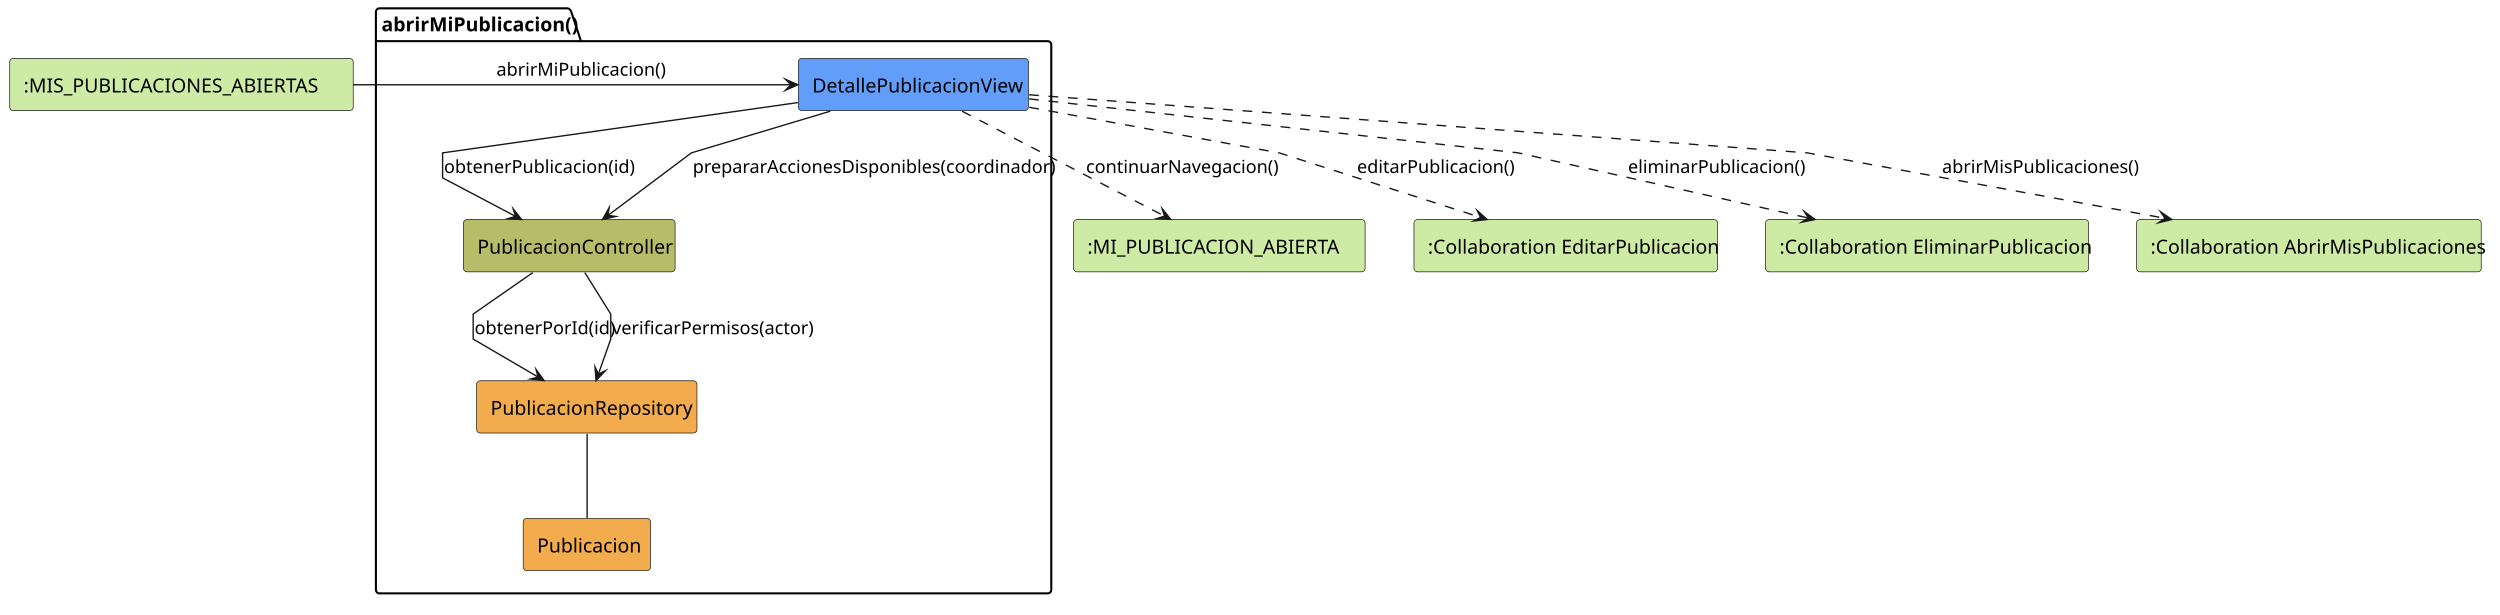
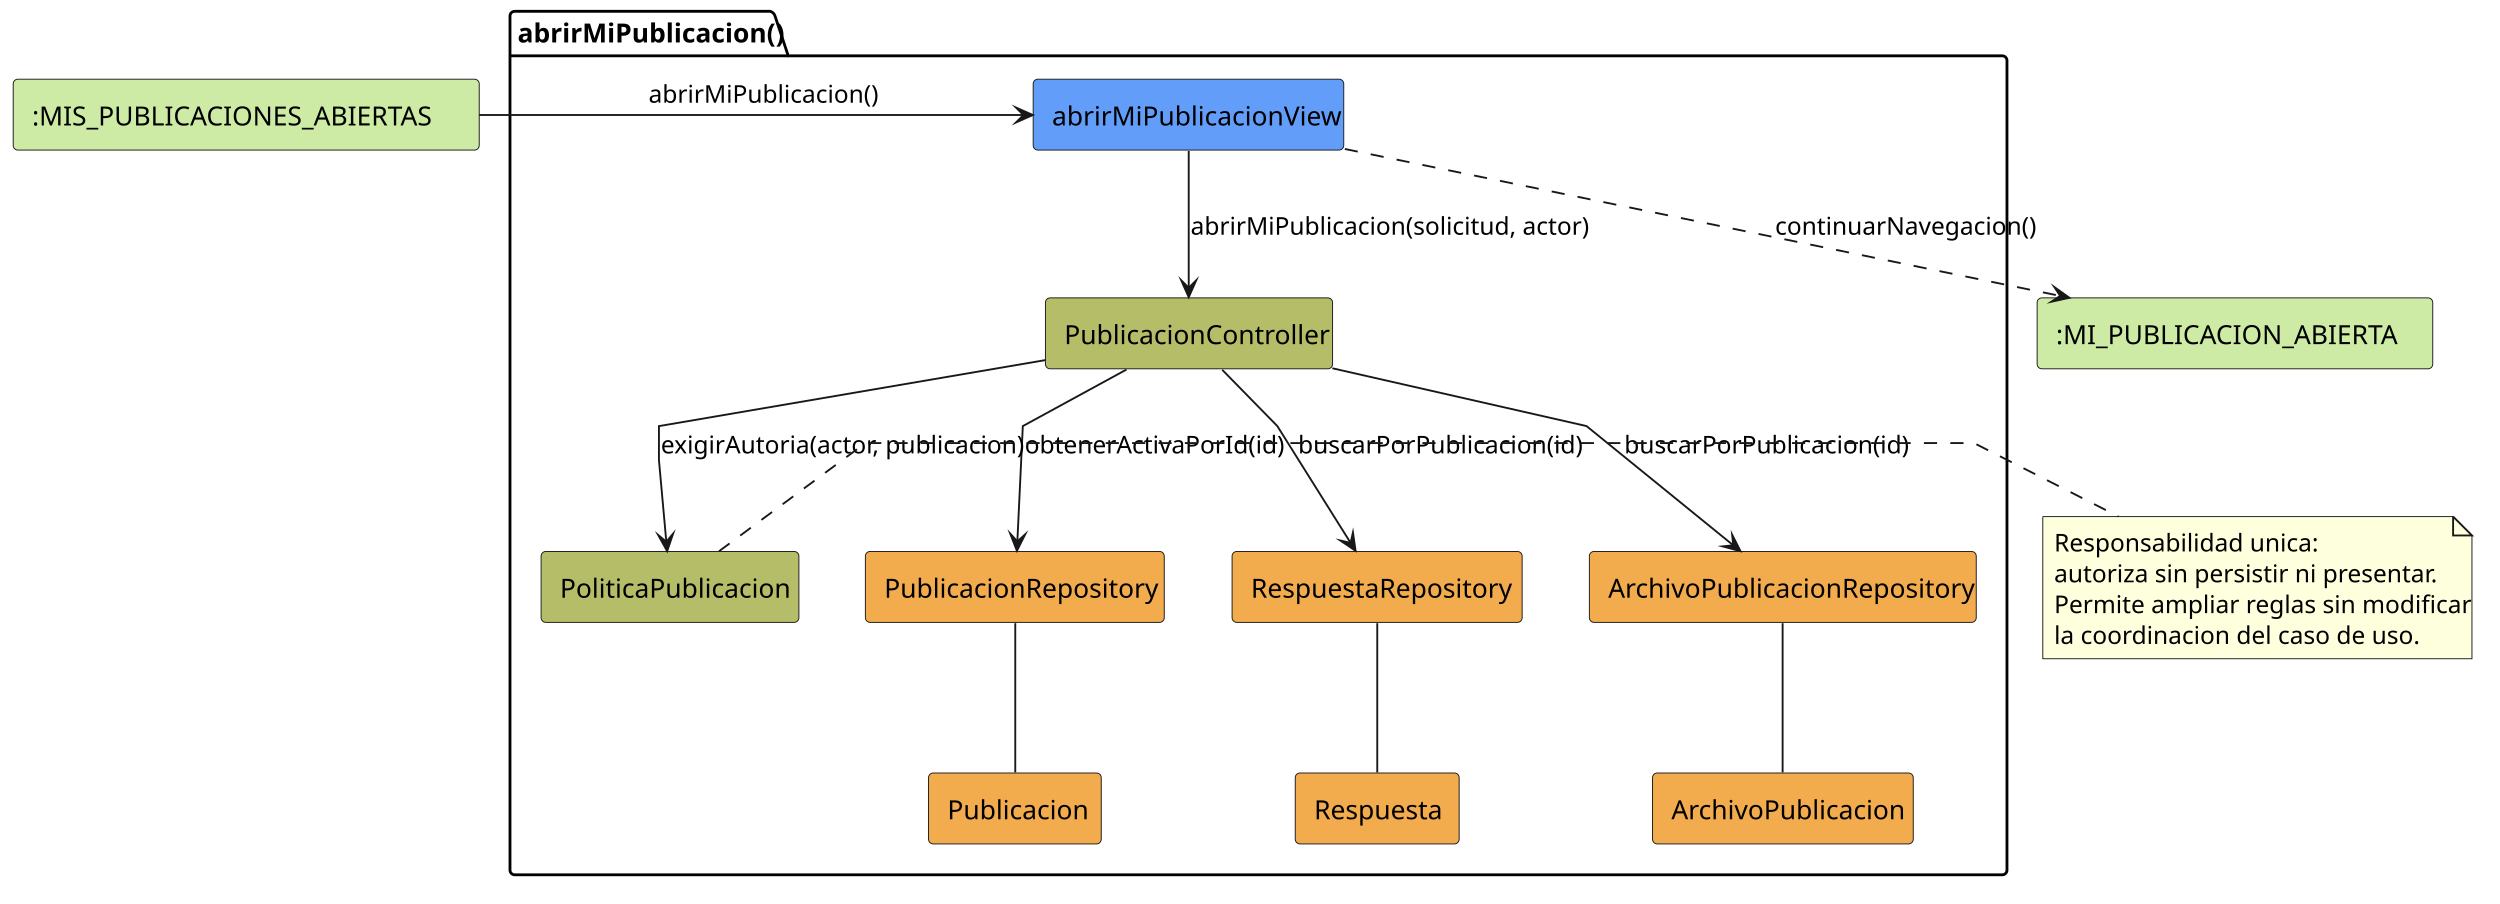
- <svg xmlns="http://www.w3.org/2000/svg" contentStyleType="text/css" data-diagram-type="DESCRIPTION" height="442px" preserveAspectRatio="none" style="width:1799px;height:442px;background:#FFFFFF;" version="1.1" viewBox="0 0 1799 442" width="1799px" zoomAndPan="magnify">
+ <svg xmlns="http://www.w3.org/2000/svg" contentStyleType="text/css" data-diagram-type="DESCRIPTION" height="479px" preserveAspectRatio="none" style="width:1326px;height:479px;background:#FFFFFF;" version="1.1" viewBox="0 0 1326 479" width="1326px" zoomAndPan="magnify">
  <defs />
  <g>
    <g class="cluster" data-qualified-name="abrirMiPublicacion" data-source-line="4" id="ent0002">
-       <path d="M273,6 L408.572,6 A3.75,3.75 0 0 1 411.072,8.5 L418.072,29.609 L754,29.609 A2.5,2.5 0 0 1 756.5,32.109 L756.5,424.5 A2.5,2.5 0 0 1 754,427 L273,427 A2.5,2.5 0 0 1 270.5,424.5 L270.5,8.5 A2.5,2.5 0 0 1 273,6" fill="none" style="stroke:#000000;stroke-width:1.5;" />
+       <path d="M273,6 L408.572,6 A3.75,3.75 0 0 1 411.072,8.5 L418.072,29.609 L1062,29.609 A2.5,2.5 0 0 1 1064.5,32.109 L1064.5,461.5 A2.5,2.5 0 0 1 1062,464 L273,464 A2.5,2.5 0 0 1 270.5,461.5 L270.5,8.5 A2.5,2.5 0 0 1 273,6" fill="none" style="stroke:#000000;stroke-width:1.5;" />
      <line style="stroke:#000000;stroke-width:1.5;" x1="270.5" x2="418.072" y1="29.609" y2="29.609" />
      <text fill="#000000" font-family="sans-serif" font-size="14" font-weight="700" lengthAdjust="spacing" textLength="134.572" x="274.5" y="22.533">abrirMiPublicacion()</text>
    </g>
-     <g class="entity" data-qualified-name="abrirMiPublicacion.DetallePublicacionView" data-source-line="5" id="ent0003">
-       <rect fill="#629EF9" height="37.609" rx="2.5" ry="2.5" style="stroke:#181818;stroke-width:0.5;" width="165.523" x="574.5" y="42" />
-       <text fill="#000000" font-family="sans-serif" font-size="14" lengthAdjust="spacing" textLength="145.523" x="584.5" y="66.533">DetallePublicacionView</text>
+     <g class="entity" data-qualified-name="abrirMiPublicacion.View" data-source-line="5" id="ent0003">
+       <rect fill="#629EF9" height="37.609" rx="2.5" ry="2.5" style="stroke:#181818;stroke-width:0.5;" width="164.724" x="548" y="42" />
+       <text fill="#000000" font-family="sans-serif" font-size="14" lengthAdjust="spacing" textLength="144.724" x="558" y="66.533">abrirMiPublicacionView</text>
    </g>
    <g class="entity" data-qualified-name="abrirMiPublicacion.PublicacionController" data-source-line="6" id="ent0004">
-       <rect fill="#B5BD68" height="37.609" rx="2.5" ry="2.5" style="stroke:#181818;stroke-width:0.5;" width="152.289" x="333.5" y="158" />
-       <text fill="#000000" font-family="sans-serif" font-size="14" lengthAdjust="spacing" textLength="132.289" x="343.5" y="182.533">PublicacionController</text>
+       <rect fill="#B5BD68" height="37.609" rx="2.5" ry="2.5" style="stroke:#181818;stroke-width:0.5;" width="152.289" x="554.5" y="158" />
+       <text fill="#000000" font-family="sans-serif" font-size="14" lengthAdjust="spacing" textLength="132.289" x="564.5" y="182.533">PublicacionController</text>
    </g>
-     <g class="entity" data-qualified-name="abrirMiPublicacion.PublicacionRepository" data-source-line="7" id="ent0005">
-       <rect fill="#F2AC4E" height="37.609" rx="2.5" ry="2.5" style="stroke:#181818;stroke-width:0.5;" width="158.517" x="343" y="274" />
-       <text fill="#000000" font-family="sans-serif" font-size="14" lengthAdjust="spacing" textLength="138.517" x="353" y="298.533">PublicacionRepository</text>
+     <g class="entity" data-qualified-name="abrirMiPublicacion.PoliticaPublicacion" data-source-line="7" id="ent0005">
+       <rect fill="#B5BD68" height="37.609" rx="2.5" ry="2.5" style="stroke:#181818;stroke-width:0.5;" width="136.731" x="287" y="292.5" />
+       <text fill="#000000" font-family="sans-serif" font-size="14" lengthAdjust="spacing" textLength="116.731" x="297" y="317.033">PoliticaPublicacion</text>
    </g>
-     <g class="entity" data-qualified-name="abrirMiPublicacion.Publicacion" data-source-line="8" id="ent0006">
-       <rect fill="#F2AC4E" height="37.609" rx="2.5" ry="2.5" style="stroke:#181818;stroke-width:0.5;" width="91.6" x="376.5" y="373" />
-       <text fill="#000000" font-family="sans-serif" font-size="14" lengthAdjust="spacing" textLength="71.6" x="386.5" y="397.533">Publicacion</text>
+     <g class="entity" data-qualified-name="abrirMiPublicacion.PublicacionRepository" data-source-line="8" id="ent0006">
+       <rect fill="#F2AC4E" height="37.609" rx="2.5" ry="2.5" style="stroke:#181818;stroke-width:0.5;" width="158.517" x="459" y="292.5" />
+       <text fill="#000000" font-family="sans-serif" font-size="14" lengthAdjust="spacing" textLength="138.517" x="469" y="317.033">PublicacionRepository</text>
+     </g>
+     <g class="entity" data-qualified-name="abrirMiPublicacion.Publicacion" data-source-line="9" id="ent0007">
+       <rect fill="#F2AC4E" height="37.609" rx="2.5" ry="2.5" style="stroke:#181818;stroke-width:0.5;" width="91.6" x="492.5" y="410" />
+       <text fill="#000000" font-family="sans-serif" font-size="14" lengthAdjust="spacing" textLength="71.6" x="502.5" y="434.533">Publicacion</text>
+     </g>
+     <g class="entity" data-qualified-name="abrirMiPublicacion.RespuestaRepository" data-source-line="10" id="ent0008">
+       <rect fill="#F2AC4E" height="37.609" rx="2.5" ry="2.5" style="stroke:#181818;stroke-width:0.5;" width="153.848" x="653.5" y="292.5" />
+       <text fill="#000000" font-family="sans-serif" font-size="14" lengthAdjust="spacing" textLength="133.848" x="663.5" y="317.033">RespuestaRepository</text>
+     </g>
+     <g class="entity" data-qualified-name="abrirMiPublicacion.ArchivoPublicacionRepository" data-source-line="11" id="ent0009">
+       <rect fill="#F2AC4E" height="37.609" rx="2.5" ry="2.5" style="stroke:#181818;stroke-width:0.5;" width="205.199" x="843" y="292.5" />
+       <text fill="#000000" font-family="sans-serif" font-size="14" lengthAdjust="spacing" textLength="185.199" x="853" y="317.033">ArchivoPublicacionRepository</text>
+     </g>
+     <g class="entity" data-qualified-name="abrirMiPublicacion.Respuesta" data-source-line="12" id="ent0010">
+       <rect fill="#F2AC4E" height="37.609" rx="2.5" ry="2.5" style="stroke:#181818;stroke-width:0.5;" width="86.931" x="687" y="410" />
+       <text fill="#000000" font-family="sans-serif" font-size="14" lengthAdjust="spacing" textLength="66.931" x="697" y="434.533">Respuesta</text>
+     </g>
+     <g class="entity" data-qualified-name="abrirMiPublicacion.ArchivoPublicacion" data-source-line="13" id="ent0011">
+       <rect fill="#F2AC4E" height="37.609" rx="2.5" ry="2.5" style="stroke:#181818;stroke-width:0.5;" width="138.282" x="876.5" y="410" />
+       <text fill="#000000" font-family="sans-serif" font-size="14" lengthAdjust="spacing" textLength="118.282" x="886.5" y="434.533">ArchivoPublicacion</text>
    </g>
    <g class="entity" data-qualified-name="EstadoEntrada" data-source-line="3" id="ent0001">
      <rect fill="#CDEBA5" height="37.609" rx="2.5" ry="2.5" style="stroke:#181818;stroke-width:0.5;" width="247.179" x="7" y="42" />
      <text fill="#000000" font-family="sans-serif" font-size="14" lengthAdjust="spacing" textLength="227.179" x="17" y="66.533">:MIS_PUBLICACIONES_ABIERTAS</text>
    </g>
-     <g class="entity" data-qualified-name="EstadoSalida" data-source-line="11" id="ent0007">
-       <rect fill="#CDEBA5" height="37.609" rx="2.5" ry="2.5" style="stroke:#181818;stroke-width:0.5;" width="209.827" x="772.5" y="158" />
-       <text fill="#000000" font-family="sans-serif" font-size="14" lengthAdjust="spacing" textLength="189.827" x="782.5" y="182.533">:MI_PUBLICACION_ABIERTA</text>
+     <g class="entity" data-qualified-name="EstadoSalida" data-source-line="15" id="ent0012">
+       <rect fill="#CDEBA5" height="37.609" rx="2.5" ry="2.5" style="stroke:#181818;stroke-width:0.5;" width="209.827" x="1080.5" y="158" />
+       <text fill="#000000" font-family="sans-serif" font-size="14" lengthAdjust="spacing" textLength="189.827" x="1090.5" y="182.533">:MI_PUBLICACION_ABIERTA</text>
    </g>
-     <g class="entity" data-qualified-name="EditarPublicacion" data-source-line="12" id="ent0008">
-       <rect fill="#CDEBA5" height="37.609" rx="2.5" ry="2.5" style="stroke:#181818;stroke-width:0.5;" width="218.447" x="1017.5" y="158" />
-       <text fill="#000000" font-family="sans-serif" font-size="14" lengthAdjust="spacing" textLength="198.447" x="1027.5" y="182.533">:Collaboration EditarPublicacion</text>
+     <g class="entity" data-qualified-name="GMN23" data-source-line="30" id="ent0024">
+       <path d="M1083.5,274 L1083.5,349.406 L1311.123,349.406 L1311.123,284 L1301.123,274 L1083.5,274" fill="#FEFFDD" style="stroke:#181818;stroke-width:0.5;" />
+       <path d="M1301.123,274 L1301.123,284 L1311.123,284 L1301.123,274" fill="#FEFFDD" style="stroke:#181818;stroke-width:1;" />
+       <text fill="#000000" font-family="sans-serif" font-size="13" lengthAdjust="spacing" textLength="134.424" x="1089.5" y="292.495">Responsabilidad unica:</text>
+       <text fill="#000000" font-family="sans-serif" font-size="13" lengthAdjust="spacing" textLength="191.471" x="1089.5" y="308.847">autoriza sin persistir ni presentar.</text>
+       <text fill="#000000" font-family="sans-serif" font-size="13" lengthAdjust="spacing" textLength="206.623" x="1089.5" y="325.198">Permite ampliar reglas sin modificar</text>
+       <text fill="#000000" font-family="sans-serif" font-size="13" lengthAdjust="spacing" textLength="185.732" x="1089.5" y="341.55">la coordinacion del caso de uso.</text>
    </g>
-     <g class="entity" data-qualified-name="EliminarPublicacion" data-source-line="13" id="ent0009">
-       <rect fill="#CDEBA5" height="37.609" rx="2.5" ry="2.5" style="stroke:#181818;stroke-width:0.5;" width="232.44" x="1270.5" y="158" />
-       <text fill="#000000" font-family="sans-serif" font-size="14" lengthAdjust="spacing" textLength="212.44" x="1280.5" y="182.533">:Collaboration EliminarPublicacion</text>
+     <g class="link" data-entity-1="ent0001" data-entity-2="ent0003" data-link-type="dependency" data-source-line="17" id="lnk13">
+       <path d="M254.1,61 C345.62,61 462.83,61 542.81,61" fill="none" id="EstadoEntrada-to-View" style="stroke:#181818;stroke-width:1;" />
+       <polygon fill="#181818" points="547.81,61,538.81,57,542.81,61,538.81,65,547.81,61" style="stroke:#181818;stroke-width:1;stroke-linejoin:miter;stroke-miterlimit:10;" />
+       <text fill="#000000" font-family="sans-serif" font-size="13" lengthAdjust="spacing" textLength="114.867" x="344" y="54.495">abrirMiPublicacion()</text>
    </g>
-     <g class="entity" data-qualified-name="AbrirMisPublicaciones" data-source-line="14" id="ent0010">
-       <rect fill="#CDEBA5" height="37.609" rx="2.5" ry="2.5" style="stroke:#181818;stroke-width:0.5;" width="247.992" x="1537.5" y="158" />
-       <text fill="#000000" font-family="sans-serif" font-size="14" lengthAdjust="spacing" textLength="227.992" x="1547.5" y="182.533">:Collaboration AbrirMisPublicaciones</text>
+     <g class="link" data-entity-1="ent0003" data-entity-2="ent0004" data-link-type="dependency" data-source-line="18" id="lnk14">
+       <path d="M630.5,80.06 C630.5,101.28 630.5,131.3 630.5,152.64" fill="none" id="View-to-PublicacionController" style="stroke:#181818;stroke-width:1;" />
+       <polygon fill="#181818" points="630.5,157.64,634.5,148.64,630.5,152.64,626.5,148.64,630.5,157.64" style="stroke:#181818;stroke-width:1;stroke-linejoin:miter;stroke-miterlimit:10;" />
+       <text fill="#000000" font-family="sans-serif" font-size="13" lengthAdjust="spacing" textLength="197.958" x="631.5" y="124.495">abrirMiPublicacion(solicitud, actor)</text>
    </g>
-     <g class="link" data-entity-1="ent0001" data-entity-2="ent0003" data-link-type="dependency" data-source-line="16" id="lnk11">
-       <path d="M254.06,61 C352.63,61 483,61 569.13,61" fill="none" id="EstadoEntrada-to-DetallePublicacionView" style="stroke:#181818;stroke-width:1;" />
-       <polygon fill="#181818" points="574.13,61,565.13,57,569.13,61,565.13,65,574.13,61" style="stroke:#181818;stroke-width:1;stroke-linejoin:miter;stroke-miterlimit:10;" />
-       <text fill="#000000" font-family="sans-serif" font-size="13" lengthAdjust="spacing" textLength="114.867" x="357.25" y="54.495">abrirMiPublicacion()</text>
+     <g class="link" data-entity-1="ent0004" data-entity-2="ent0006" data-link-type="dependency" data-source-line="19" id="lnk15">
+       <path d="M597.48,196.01 C572.51,209.63 542.5,226 542.5,226 C542.5,226 540.775,262.315 539.605,287.166" fill="none" id="PublicacionController-to-PublicacionRepository" style="stroke:#181818;stroke-width:1;" />
+       <polygon fill="#181818" points="539.37,292.16,543.789,283.358,539.605,287.166,535.798,282.982,539.37,292.16" style="stroke:#181818;stroke-width:1;stroke-linejoin:miter;stroke-miterlimit:10;" />
+       <text fill="#000000" font-family="sans-serif" font-size="13" lengthAdjust="spacing" textLength="129.34" x="543.5" y="240.495">obtenerActivaPorId(id)</text>
    </g>
-     <g class="link" data-entity-1="ent0003" data-entity-2="ent0004" data-link-type="dependency" data-source-line="18" id="lnk12">
-       <path d="M574.14,73.8 C473.76,88.02 318.5,110 318.5,110 C318.5,110 318.5,128 318.5,128 C318.5,128 345.107,142.038 370.937,155.658" fill="none" id="DetallePublicacionView-to-PublicacionController" style="stroke:#181818;stroke-width:1;" />
-       <polygon fill="#181818" points="375.36,157.99,369.265,150.254,370.937,155.658,365.533,157.33,375.36,157.99" style="stroke:#181818;stroke-width:1;stroke-linejoin:miter;stroke-miterlimit:10;" />
-       <text fill="#000000" font-family="sans-serif" font-size="13" lengthAdjust="spacing" textLength="129.352" x="319.5" y="124.495">obtenerPublicacion(id)</text>
+     <g class="link" data-entity-1="ent0004" data-entity-2="ent0005" data-link-type="dependency" data-source-line="20" id="lnk16">
+       <path d="M554.46,190.99 C471.24,205.2 349.5,226 349.5,226 C349.5,226 349.5,244 349.5,244 C349.5,244 351.63,267.66 353.41,287.35" fill="none" id="PublicacionController-to-PoliticaPublicacion" style="stroke:#181818;stroke-width:1;" />
+       <polygon fill="#181818" points="353.86,292.33,357.033,283.006,353.41,287.35,349.066,283.727,353.86,292.33" style="stroke:#181818;stroke-width:1;stroke-linejoin:miter;stroke-miterlimit:10;" />
+       <text fill="#000000" font-family="sans-serif" font-size="13" lengthAdjust="spacing" textLength="182.083" x="350.5" y="240.495">exigirAutoria(actor, publicacion)</text>
    </g>
-     <g class="link" data-entity-1="ent0003" data-entity-2="ent0004" data-link-type="dependency" data-source-line="19" id="lnk13">
-       <path d="M597.47,80.01 C552.07,93.63 497.5,110 497.5,110 C497.5,110 463.599,135.419 437.549,154.969" fill="none" id="DetallePublicacionView-to-PublicacionController-1" style="stroke:#181818;stroke-width:1;" />
-       <polygon fill="#181818" points="433.55,157.97,443.149,155.767,437.549,154.969,438.347,149.369,433.55,157.97" style="stroke:#181818;stroke-width:1;stroke-linejoin:miter;stroke-miterlimit:10;" />
-       <text fill="#000000" font-family="sans-serif" font-size="13" lengthAdjust="spacing" textLength="246.403" x="498.5" y="124.495">prepararAccionesDisponibles(coordinador)</text>
+     <g class="link" data-entity-1="ent0006" data-entity-2="ent0007" data-link-type="association" data-source-line="22" id="lnk17">
+       <path d="M538.5,330.55 C538.5,352.12 538.5,388.02 538.5,409.7" fill="none" id="PublicacionRepository-Publicacion" style="stroke:#181818;stroke-width:1;" />
    </g>
-     <g class="link" data-entity-1="ent0004" data-entity-2="ent0005" data-link-type="dependency" data-source-line="20" id="lnk14">
-       <path d="M383.41,196.15 C363.87,209.74 340.5,226 340.5,226 C340.5,226 340.5,244 340.5,244 C340.5,244 363.965,257.734 387.185,271.324" fill="none" id="PublicacionController-to-PublicacionRepository" style="stroke:#181818;stroke-width:1;" />
-       <polygon fill="#181818" points="391.5,273.85,385.753,265.852,387.185,271.324,381.712,272.756,391.5,273.85" style="stroke:#181818;stroke-width:1;stroke-linejoin:miter;stroke-miterlimit:10;" />
-       <text fill="#000000" font-family="sans-serif" font-size="13" lengthAdjust="spacing" textLength="93.939" x="341.5" y="240.495">obtenerPorId(id)</text>
+     <g class="link" data-entity-1="ent0004" data-entity-2="ent0008" data-link-type="dependency" data-source-line="23" id="lnk18">
+       <path d="M648.27,196.15 C661.58,209.74 677.5,226 677.5,226 C677.5,226 700.753,263.075 716.343,287.925" fill="none" id="PublicacionController-to-RespuestaRepository" style="stroke:#181818;stroke-width:1;" />
+       <polygon fill="#181818" points="719,292.16,717.605,282.41,716.343,287.925,710.829,286.662,719,292.16" style="stroke:#181818;stroke-width:1;stroke-linejoin:miter;stroke-miterlimit:10;" />
+       <text fill="#000000" font-family="sans-serif" font-size="13" lengthAdjust="spacing" textLength="144.511" x="688.5" y="240.495">buscarPorPublicacion(id)</text>
    </g>
-     <g class="link" data-entity-1="ent0004" data-entity-2="ent0005" data-link-type="dependency" data-source-line="21" id="lnk15">
-       <path d="M420.84,196.15 C429.34,209.74 439.5,226 439.5,226 C439.5,226 439.5,244 439.5,244 C439.5,244 435.408,255.547 430.598,269.137" fill="none" id="PublicacionController-to-PublicacionRepository-1" style="stroke:#181818;stroke-width:1;" />
-       <polygon fill="#181818" points="428.93,273.85,435.704,266.7,430.598,269.137,428.162,264.031,428.93,273.85" style="stroke:#181818;stroke-width:1;stroke-linejoin:miter;stroke-miterlimit:10;" />
-       <text fill="#000000" font-family="sans-serif" font-size="13" lengthAdjust="spacing" textLength="137.243" x="440.5" y="240.495">verificarPermisos(actor)</text>
+     <g class="link" data-entity-1="ent0004" data-entity-2="ent0009" data-link-type="dependency" data-source-line="24" id="lnk19">
+       <path d="M706.68,195.33 C767.11,209.08 841.5,226 841.5,226 C841.5,226 888.749,264.387 919.309,289.217" fill="none" id="PublicacionController-to-ArchivoPublicacionRepository" style="stroke:#181818;stroke-width:1;" />
+       <polygon fill="#181818" points="923.19,292.37,918.727,283.59,919.309,289.217,913.683,289.799,923.19,292.37" style="stroke:#181818;stroke-width:1;stroke-linejoin:miter;stroke-miterlimit:10;" />
+       <text fill="#000000" font-family="sans-serif" font-size="13" lengthAdjust="spacing" textLength="144.511" x="861.5" y="240.495">buscarPorPublicacion(id)</text>
    </g>
-     <g class="link" data-entity-1="ent0005" data-entity-2="ent0006" data-link-type="association" data-source-line="22" id="lnk16">
-       <path d="M422.5,312.24 C422.5,329.59 422.5,355.52 422.5,372.84" fill="none" id="PublicacionRepository-Publicacion" style="stroke:#181818;stroke-width:1;" />
+     <g class="link" data-entity-1="ent0008" data-entity-2="ent0010" data-link-type="association" data-source-line="25" id="lnk20">
+       <path d="M730.5,330.55 C730.5,352.12 730.5,388.02 730.5,409.7" fill="none" id="RespuestaRepository-Respuesta" style="stroke:#181818;stroke-width:1;" />
    </g>
-     <g class="link" data-entity-1="ent0003" data-entity-2="ent0007" data-link-type="dependency" data-source-line="23" id="lnk17">
-       <path d="M692.36,80.06 C733.43,101.35 796.841,134.2 838.001,155.53" fill="none" id="DetallePublicacionView-to-EstadoSalida" style="stroke:#181818;stroke-width:1;stroke-dasharray:7,7;" />
-       <polygon fill="#181818" points="842.44,157.83,836.29,150.138,838.001,155.53,832.609,157.24,842.44,157.83" style="stroke:#181818;stroke-width:1;stroke-linejoin:miter;stroke-miterlimit:10;" />
-       <text fill="#000000" font-family="sans-serif" font-size="13" lengthAdjust="spacing" textLength="130.793" x="781.5" y="124.495">continuarNavegacion()</text>
+     <g class="link" data-entity-1="ent0009" data-entity-2="ent0011" data-link-type="association" data-source-line="26" id="lnk21">
+       <path d="M945.5,330.55 C945.5,352.12 945.5,388.02 945.5,409.7" fill="none" id="ArchivoPublicacionRepository-ArchivoPublicacion" style="stroke:#181818;stroke-width:1;" />
    </g>
-     <g class="link" data-entity-1="ent0003" data-entity-2="ent0008" data-link-type="dependency" data-source-line="24" id="lnk18">
-       <path d="M740.71,77.19 C817.77,91.25 920.5,110 920.5,110 C920.5,110 1004.459,136.894 1065.449,156.444" fill="none" id="DetallePublicacionView-to-EditarPublicacion" style="stroke:#181818;stroke-width:1;stroke-dasharray:7,7;" />
-       <polygon fill="#181818" points="1070.21,157.97,1062.861,151.414,1065.449,156.444,1060.419,159.032,1070.21,157.97" style="stroke:#181818;stroke-width:1;stroke-linejoin:miter;stroke-miterlimit:10;" />
-       <text fill="#000000" font-family="sans-serif" font-size="13" lengthAdjust="spacing" textLength="107.663" x="976.5" y="124.495">editarPublicacion()</text>
+     <g class="link" data-entity-1="ent0003" data-entity-2="ent0012" data-link-type="dependency" data-source-line="27" id="lnk22">
+       <path d="M713.29,79.01 C816.48,100.2 987.192,135.264 1092.712,156.944" fill="none" id="View-to-EstadoSalida" style="stroke:#181818;stroke-width:1;stroke-dasharray:7,7;" />
+       <polygon fill="#181818" points="1097.61,157.95,1089.599,152.221,1092.712,156.944,1087.989,160.057,1097.61,157.95" style="stroke:#181818;stroke-width:1;stroke-linejoin:miter;stroke-miterlimit:10;" />
+       <text fill="#000000" font-family="sans-serif" font-size="13" lengthAdjust="spacing" textLength="130.793" x="941.5" y="124.495">continuarNavegacion()</text>
    </g>
-     <g class="link" data-entity-1="ent0003" data-entity-2="ent0009" data-link-type="dependency" data-source-line="25" id="lnk19">
-       <path d="M740.6,71.17 C866.86,85.1 1092.5,110 1092.5,110 C1092.5,110 1214.242,137.324 1301.282,156.874" fill="none" id="DetallePublicacionView-to-EliminarPublicacion" style="stroke:#181818;stroke-width:1;stroke-dasharray:7,7;" />
-       <polygon fill="#181818" points="1306.16,157.97,1298.255,152.095,1301.282,156.874,1296.502,159.9,1306.16,157.97" style="stroke:#181818;stroke-width:1;stroke-linejoin:miter;stroke-miterlimit:10;" />
-       <text fill="#000000" font-family="sans-serif" font-size="13" lengthAdjust="spacing" textLength="120.656" x="1171.5" y="124.495">eliminarPublicacion()</text>
-     </g>
-     <g class="link" data-entity-1="ent0003" data-entity-2="ent0010" data-link-type="dependency" data-source-line="26" id="lnk20">
-       <path d="M740.57,68.2 C914.4,81.18 1300.5,110 1300.5,110 C1300.5,110 1451.052,137.52 1557.942,157.07" fill="none" id="DetallePublicacionView-to-AbrirMisPublicaciones" style="stroke:#181818;stroke-width:1;stroke-dasharray:7,7;" />
-       <polygon fill="#181818" points="1562.86,157.97,1554.726,152.416,1557.942,157.07,1553.287,160.286,1562.86,157.97" style="stroke:#181818;stroke-width:1;stroke-linejoin:miter;stroke-miterlimit:10;" />
-       <text fill="#000000" font-family="sans-serif" font-size="13" lengthAdjust="spacing" textLength="135.097" x="1397.5" y="124.495">abrirMisPublicaciones()</text>
+     <g class="link" data-entity-1="ent0005" data-entity-2="ent0024" data-link-type="association" data-source-line="30" id="lnk25">
+       <path d="M381.35,292.39 C412.01,269.73 459,235 459,235 C459,235 1047,235 1047,235 C1047,235 1085.51,254.58 1123.57,273.92" fill="none" id="PoliticaPublicacion-GMN23" style="stroke:#181818;stroke-width:1;stroke-dasharray:7,7;" />
    </g>
  </g>
</svg>
